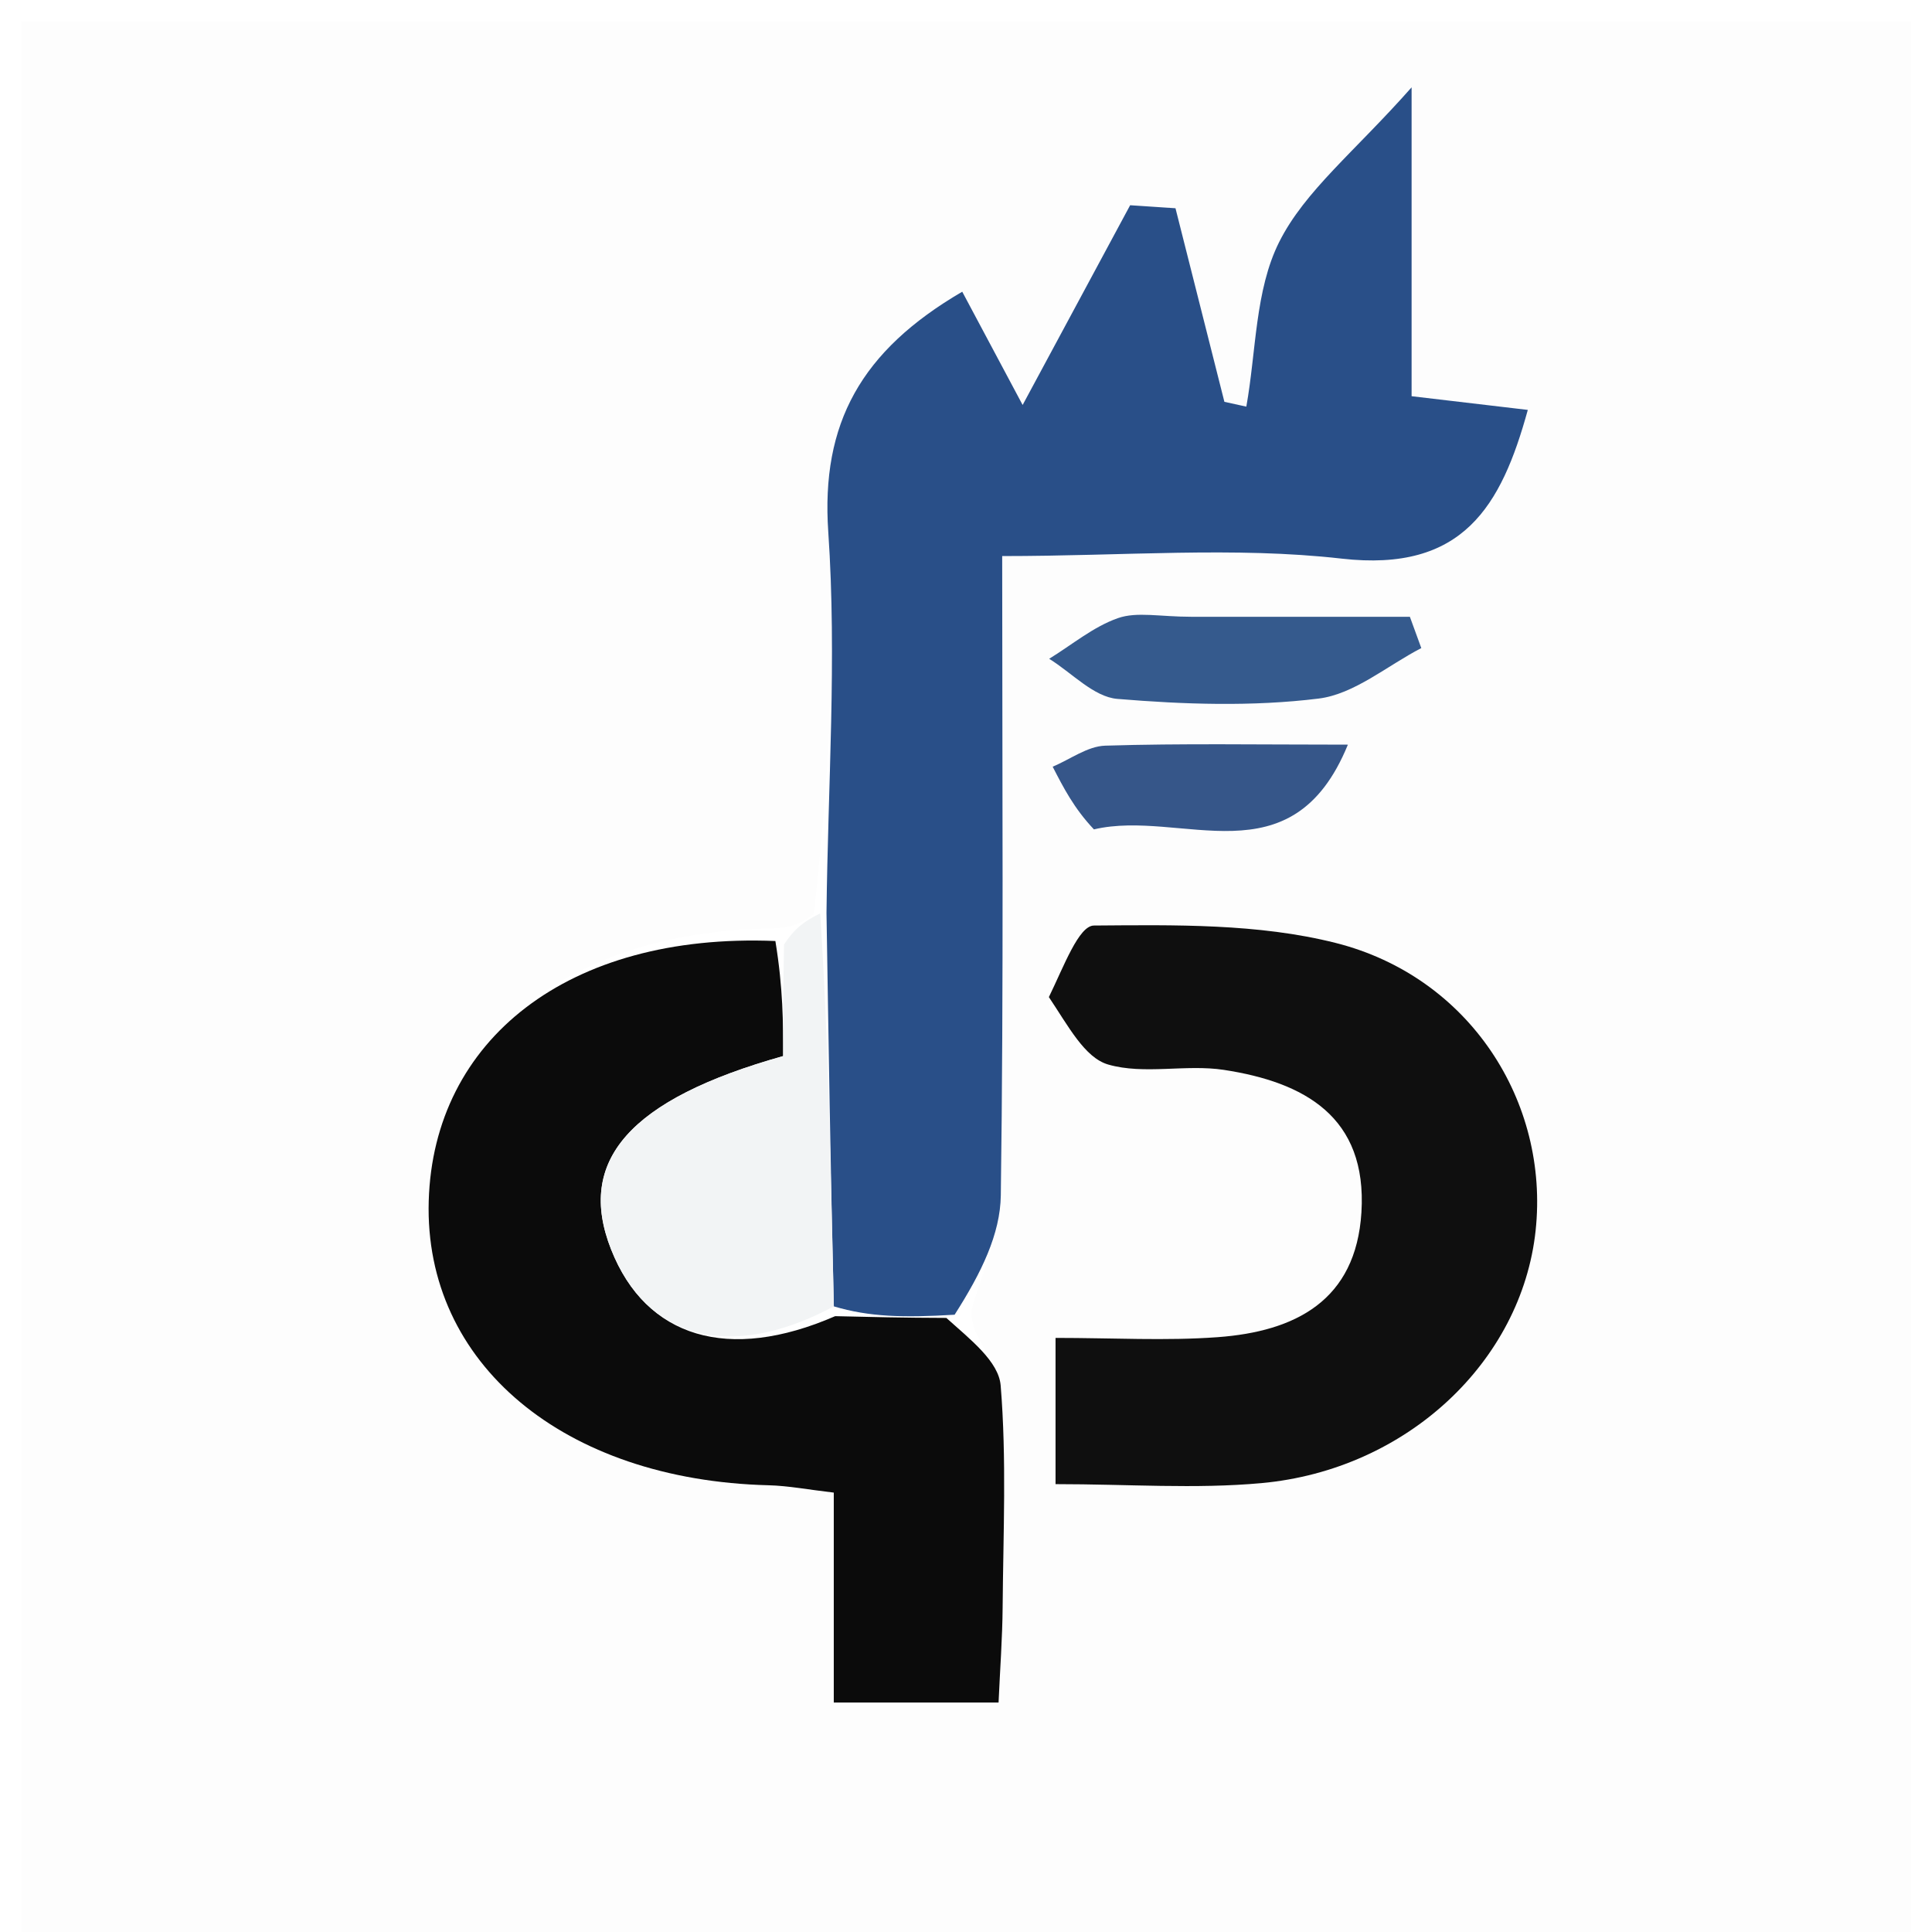
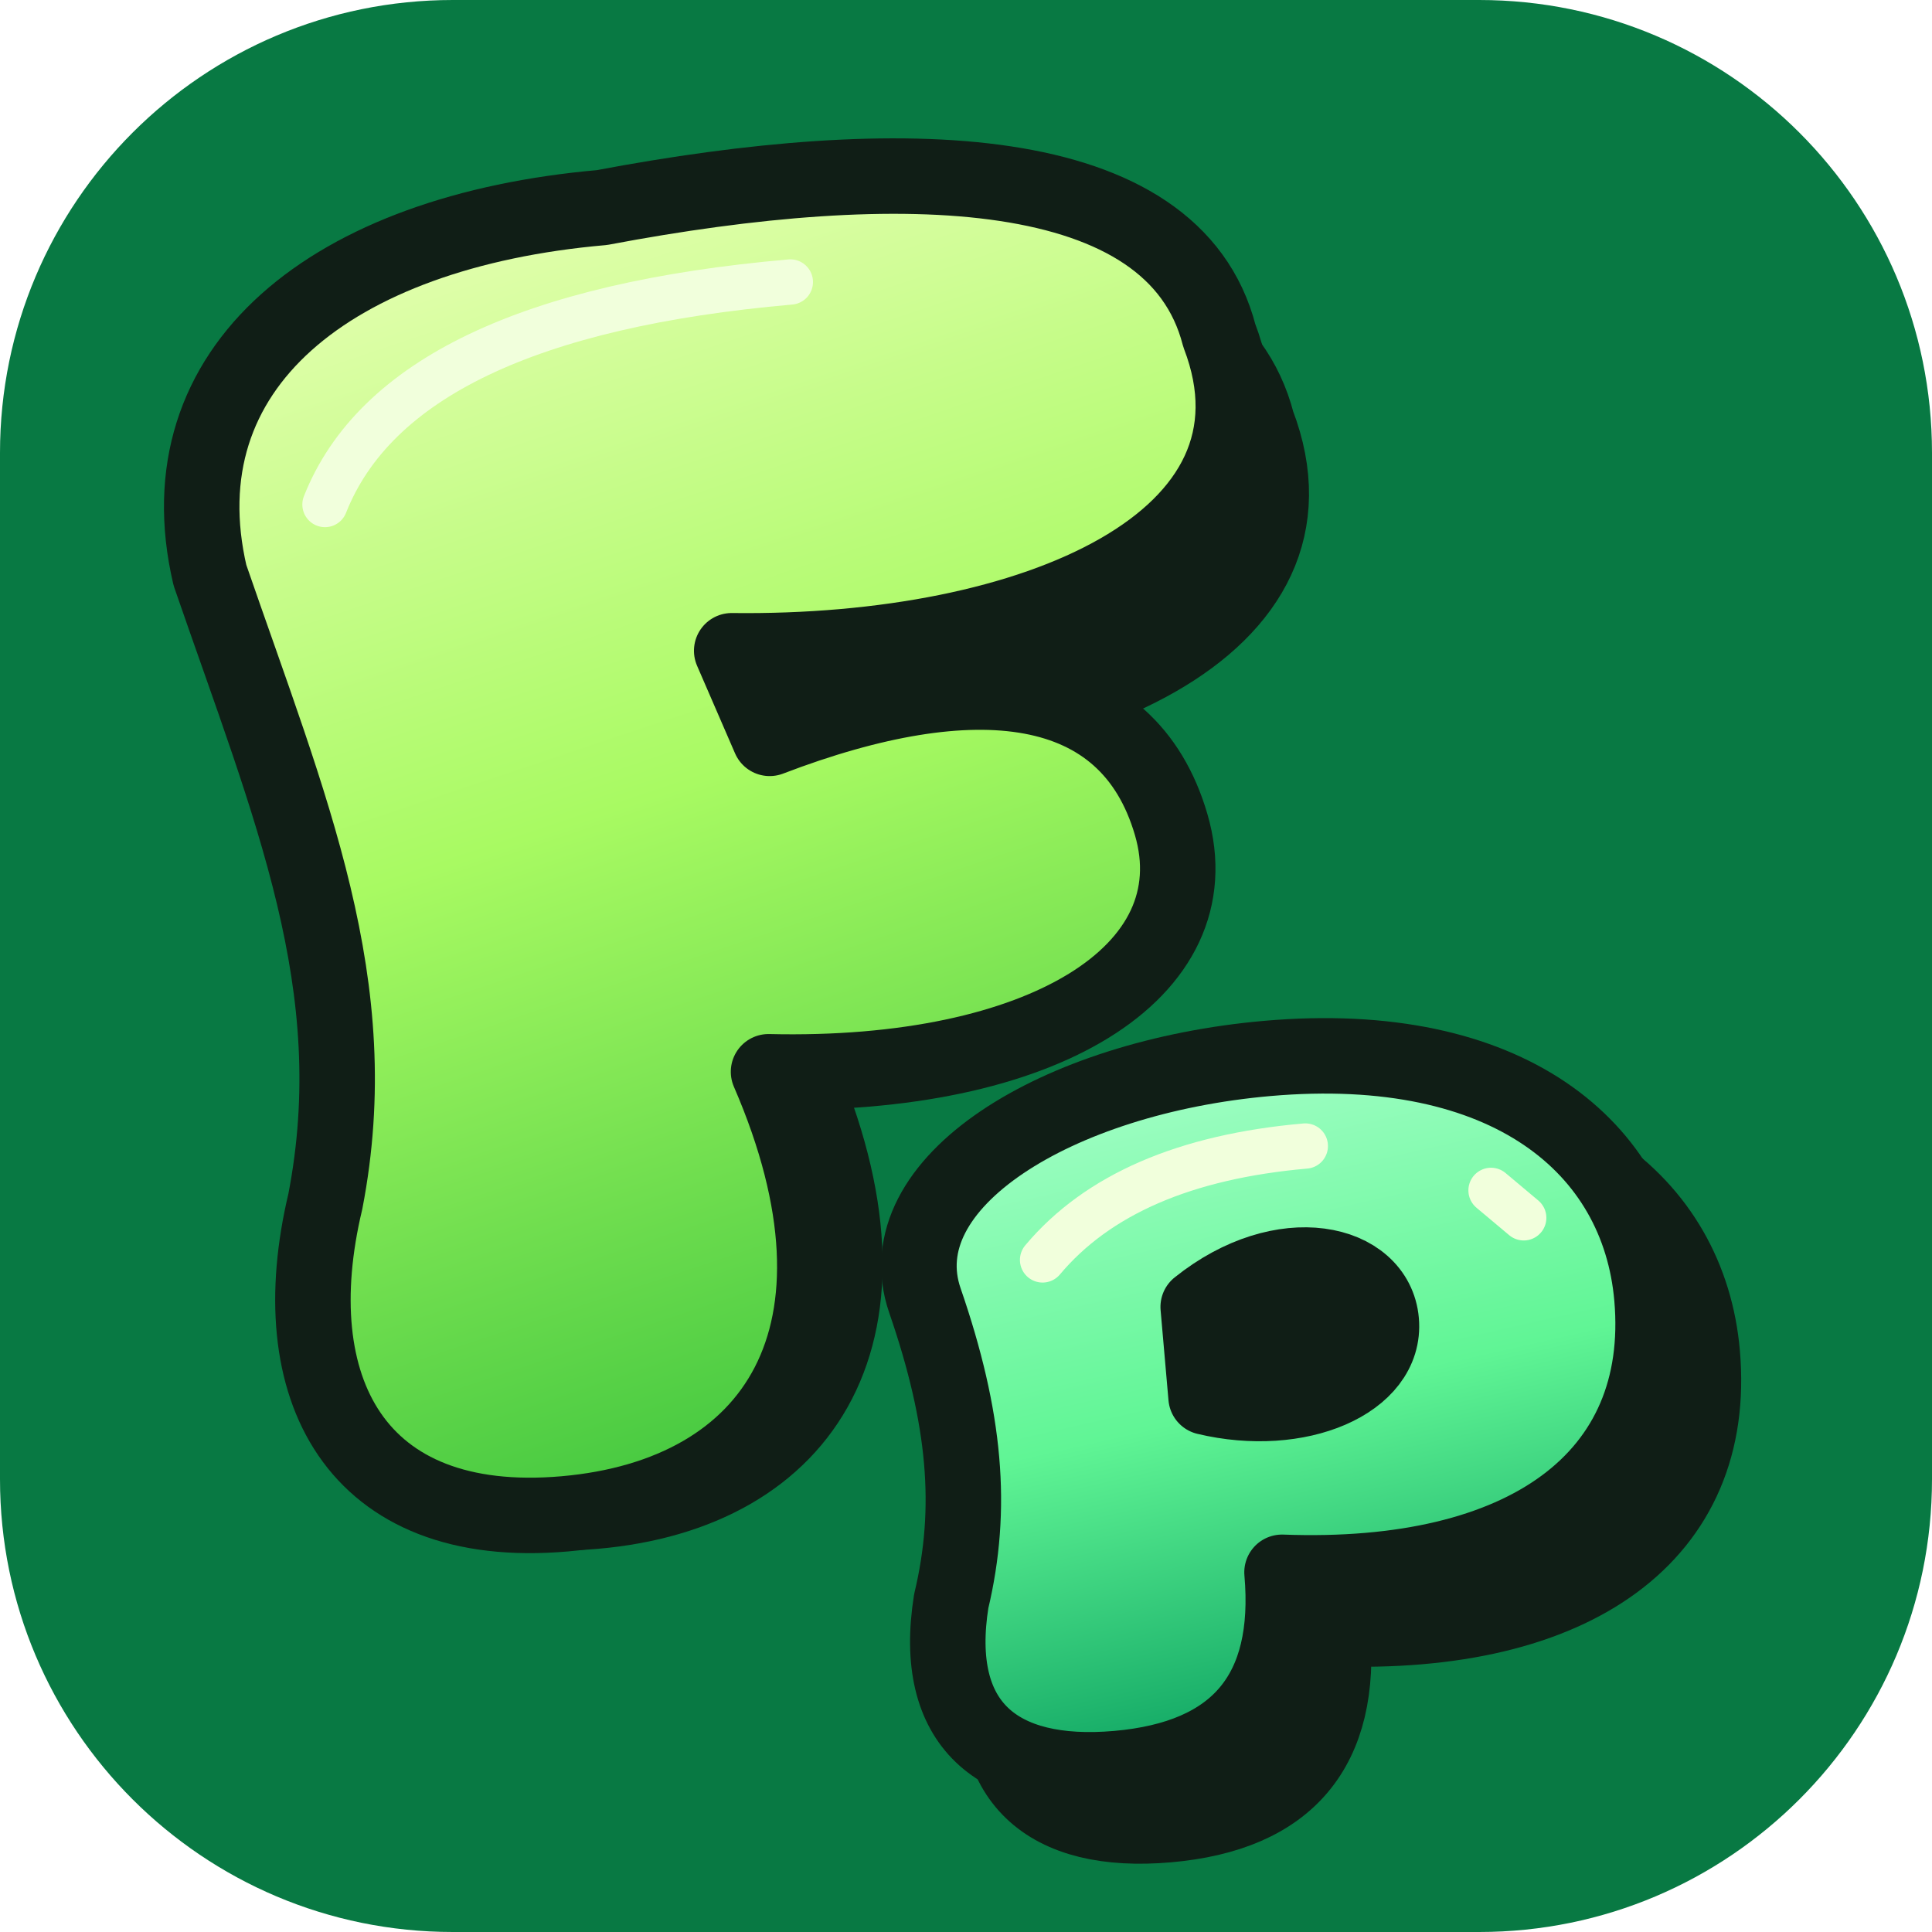
- <svg xmlns="http://www.w3.org/2000/svg" version="1.1" id="Layer_1" x="0px" y="0px" width="90" viewBox="0 0 90 91" enable-background="new 0 0 90 91" xml:space="preserve" height="91">
-   <path fill="#FDFDFD" opacity="1" stroke="none" d=" M54,92   C36,92 18.5,92 1,92   C1,61.667 1,31.333 1,1   C31,1 61,1 91,1   C91,31.333 91,61.667 91,92   C78.833,92 66.667,92 54,92  M36.159,43.736   C26.734,43.922 20.415,49.001 20.195,56.567   C19.972,64.219 26.556,69.715 36.201,69.958   C37.137,69.982 38.069,70.164 39.275,70.304   C39.275,73.68 39.275,76.785 39.275,80.192   C41.976,80.192 44.37,80.192 47.037,80.192   C47.108,78.603 47.217,77.151 47.229,75.698   C47.257,72.215 47.42,68.717 47.136,65.258   C47.044,64.134 45.732,63.111 45.759,61.74   C46.242,59.928 47.117,58.122 47.143,56.303   C47.28,46.399 47.208,36.492 47.208,26.192   C52.965,26.192 58.14,25.737 63.198,26.312   C68.92,26.963 70.718,23.842 71.967,19.307   C70.135,19.091 68.558,18.905 66.493,18.662   C66.493,14.008 66.493,9.653 66.493,4.114   C63.809,7.148 61.463,8.989 60.255,11.4   C59.116,13.672 59.176,16.544 58.708,19.153   C58.364,19.077 58.019,19.002 57.675,18.927   C56.907,15.888 56.139,12.848 55.371,9.809   C54.659,9.762 53.947,9.715 53.235,9.667   C51.57,12.759 49.906,15.852 48.171,19.075   C47.198,17.25 46.273,15.516 45.326,13.74   C40.562,16.52 38.664,19.933 39.016,25.062   C39.423,31.01 38.997,37.015 38.335,43.053   C37.881,43.391 37.426,43.73 36.159,43.736  M49.408,47.375   C50.327,48.337 51.095,49.821 52.2,50.141   C53.897,50.631 55.857,50.119 57.65,50.393   C61.43,50.971 64.406,52.592 64.13,57.099   C63.874,61.273 61.001,62.715 57.357,62.983   C54.91,63.162 52.439,63.017 49.721,63.017   C49.721,65.508 49.721,67.572 49.721,69.905   C53.152,69.905 56.309,70.141 59.42,69.857   C66.273,69.23 71.672,64.123 72.334,57.969   C72.988,51.896 69.223,46.005 62.914,44.413   C59.269,43.493 55.331,43.565 51.529,43.594   C50.814,43.6 50.114,45.517 49.408,47.375  M55.641,29.051   C54.641,29.051 53.554,28.802 52.663,29.114   C51.501,29.52 50.495,30.371 49.421,31.03   C50.489,31.69 51.518,32.827 52.633,32.919   C55.778,33.181 58.992,33.289 62.111,32.904   C63.796,32.696 65.342,31.356 66.95,30.526   C66.771,30.034 66.591,29.543 66.412,29.051   C63.136,29.051 59.86,29.051 55.641,29.051  M51.961,39.071   C55.657,38.095 60.841,41.556 63.492,35.074   C59.228,35.074 55.641,35.011 52.06,35.122   C51.226,35.148 50.41,35.767 49.586,36.113   C50.09,37.094 50.593,38.076 51.961,39.071  z" />
-   <path fill="#294F88" opacity="1" stroke="none" d=" M38.932,42.995   C38.997,37.015 39.423,31.01 39.016,25.062   C38.664,19.933 40.562,16.52 45.326,13.74   C46.273,15.516 47.198,17.25 48.171,19.075   C49.906,15.852 51.57,12.759 53.235,9.667   C53.947,9.715 54.659,9.762 55.371,9.809   C56.139,12.848 56.907,15.888 57.675,18.927   C58.019,19.002 58.364,19.077 58.708,19.153   C59.176,16.544 59.116,13.672 60.255,11.4   C61.463,8.989 63.809,7.148 66.493,4.114   C66.493,9.653 66.493,14.008 66.493,18.662   C68.558,18.905 70.135,19.091 71.967,19.307   C70.718,23.842 68.92,26.963 63.198,26.312   C58.14,25.737 52.965,26.192 47.208,26.192   C47.208,36.492 47.28,46.399 47.143,56.303   C47.117,58.122 46.242,59.928 44.967,61.925   C42.563,62.071 40.952,62.032 39.278,61.532   C39.122,55.046 39.027,49.021 38.932,42.995  z" />
-   <path fill="#0B0B0B" opacity="1" stroke="none" d=" M39.34,61.993   C40.952,62.032 42.563,62.071 44.577,62.076   C45.732,63.111 47.044,64.134 47.136,65.258   C47.42,68.717 47.257,72.215 47.229,75.698   C47.217,77.151 47.108,78.603 47.037,80.192   C44.37,80.192 41.976,80.192 39.275,80.192   C39.275,76.785 39.275,73.68 39.275,70.304   C38.069,70.164 37.137,69.982 36.201,69.958   C26.556,69.715 19.972,64.219 20.195,56.567   C20.415,49.001 26.734,43.922 36.524,44.323   C36.89,46.552 36.89,48.193 36.89,49.743   C29.64,51.779 27.138,54.679 28.787,58.852   C30.436,63.022 34.322,64.179 39.34,61.993  z" />
-   <path fill="#0F0F0F" opacity="1" stroke="none" d=" M49.407,46.964   C50.114,45.517 50.814,43.6 51.529,43.594   C55.331,43.565 59.269,43.493 62.914,44.413   C69.223,46.005 72.988,51.896 72.334,57.969   C71.672,64.123 66.273,69.23 59.42,69.857   C56.309,70.141 53.152,69.905 49.721,69.905   C49.721,67.572 49.721,65.508 49.721,63.017   C52.439,63.017 54.91,63.162 57.357,62.983   C61.001,62.715 63.874,61.273 64.13,57.099   C64.406,52.592 61.43,50.971 57.65,50.393   C55.857,50.119 53.897,50.631 52.2,50.141   C51.095,49.821 50.327,48.337 49.407,46.964  z" />
-   <path fill="#F2F4F5" opacity="1" stroke="none" d=" M39.278,61.532   C34.322,64.179 30.436,63.022 28.787,58.852   C27.138,54.679 29.64,51.779 36.89,49.743   C36.89,48.193 36.89,46.552 36.931,44.49   C37.426,43.73 37.881,43.391 38.634,43.024   C39.027,49.021 39.122,55.046 39.278,61.532  z" />
-   <path fill="#355A8D" opacity="1" stroke="none" d=" M56.112,29.051   C59.86,29.051 63.136,29.051 66.412,29.051   C66.591,29.543 66.771,30.034 66.95,30.526   C65.342,31.356 63.796,32.696 62.111,32.904   C58.992,33.289 55.778,33.181 52.633,32.919   C51.518,32.827 50.489,31.69 49.421,31.03   C50.495,30.371 51.501,29.52 52.663,29.114   C53.554,28.802 54.641,29.051 56.112,29.051  z" />
-   <path fill="#365689" opacity="1" stroke="none" d=" M51.529,39.065   C50.593,38.076 50.09,37.094 49.586,36.113   C50.41,35.767 51.226,35.148 52.06,35.122   C55.641,35.011 59.228,35.074 63.492,35.074   C60.841,41.556 55.657,38.095 51.529,39.065  z" />
+ <svg xmlns="http://www.w3.org/2000/svg" width="64" height="64" viewBox="0 0 64 64">
+   <defs>
+     <linearGradient id="lime" x2=".2" y2="1">
+       <stop stop-color="#eaffb8" />
+       <stop offset=".52" stop-color="#a8fa62" />
+       <stop offset="1" stop-color="#4acb42" />
+     </linearGradient>
+     <linearGradient id="mint" x2=".15" y2="1">
+       <stop stop-color="#a8ffca" />
+       <stop offset=".55" stop-color="#60f595" />
+       <stop offset="1" stop-color="#12a865" />
+     </linearGradient>
+   </defs>
+   <rect width="64" height="64" rx="15" fill="#087943" />
+   <g transform="translate(-1 -2) rotate(-5 32 32)" stroke="#101e16" stroke-width="2.5" stroke-linejoin="round">
+     <path d="M9 19C8 12 14 8 23 8c10-1 19 0 20 6 2 7-7 10-17 9l1 3c6-2 10-2 11 1 2 4-3 7-12 7c3 9-1 14-8 14-7 0-9-5-7-11 2-7 0-13-2-21Z" fill="#101e16" transform="translate(1 3)" />
+     <path d="M9 19C8 12 14 8 23 8c10-1 19 0 20 6 2 7-7 10-17 9l1 3c7-2 12-1 13 4s-5 8-14 7c3 9-1 14-8 14-7 0-9-5-7-11 2-7 0-13-2-21Z" fill="url(#lime)" />
+     <path d="M34 43c-1-4 5-7 12-7 8 0 12 4 12 9 0 6-5 9-13 8 0 4-2 6-6 6s-6-2-5-6c1-3 1-6 0-10Zm9 4c3 1 6 0 6-2s-3-3-6-1Z" fill="#101e16" fill-rule="evenodd" transform="translate(-2 4)" />
+     <path d="M34 43c-1-4 5-7 12-7 8 0 12 4 12 9 0 6-5 9-13 8 0 4-2 6-6 6s-6-2-5-6c1-3 1-6 0-10Zm9 4c3 1 6 0 6-2s-3-3-6-1Z" fill="url(#mint)" fill-rule="evenodd" transform="translate(-3.5 2)" />
+     <path d="M13 17q3-6 16-6m5.5 33q3-3 9-3m6 2 1 1" fill="none" stroke="#f1ffdc" stroke-width="1.5" stroke-linecap="round" />
+   </g>
</svg>
